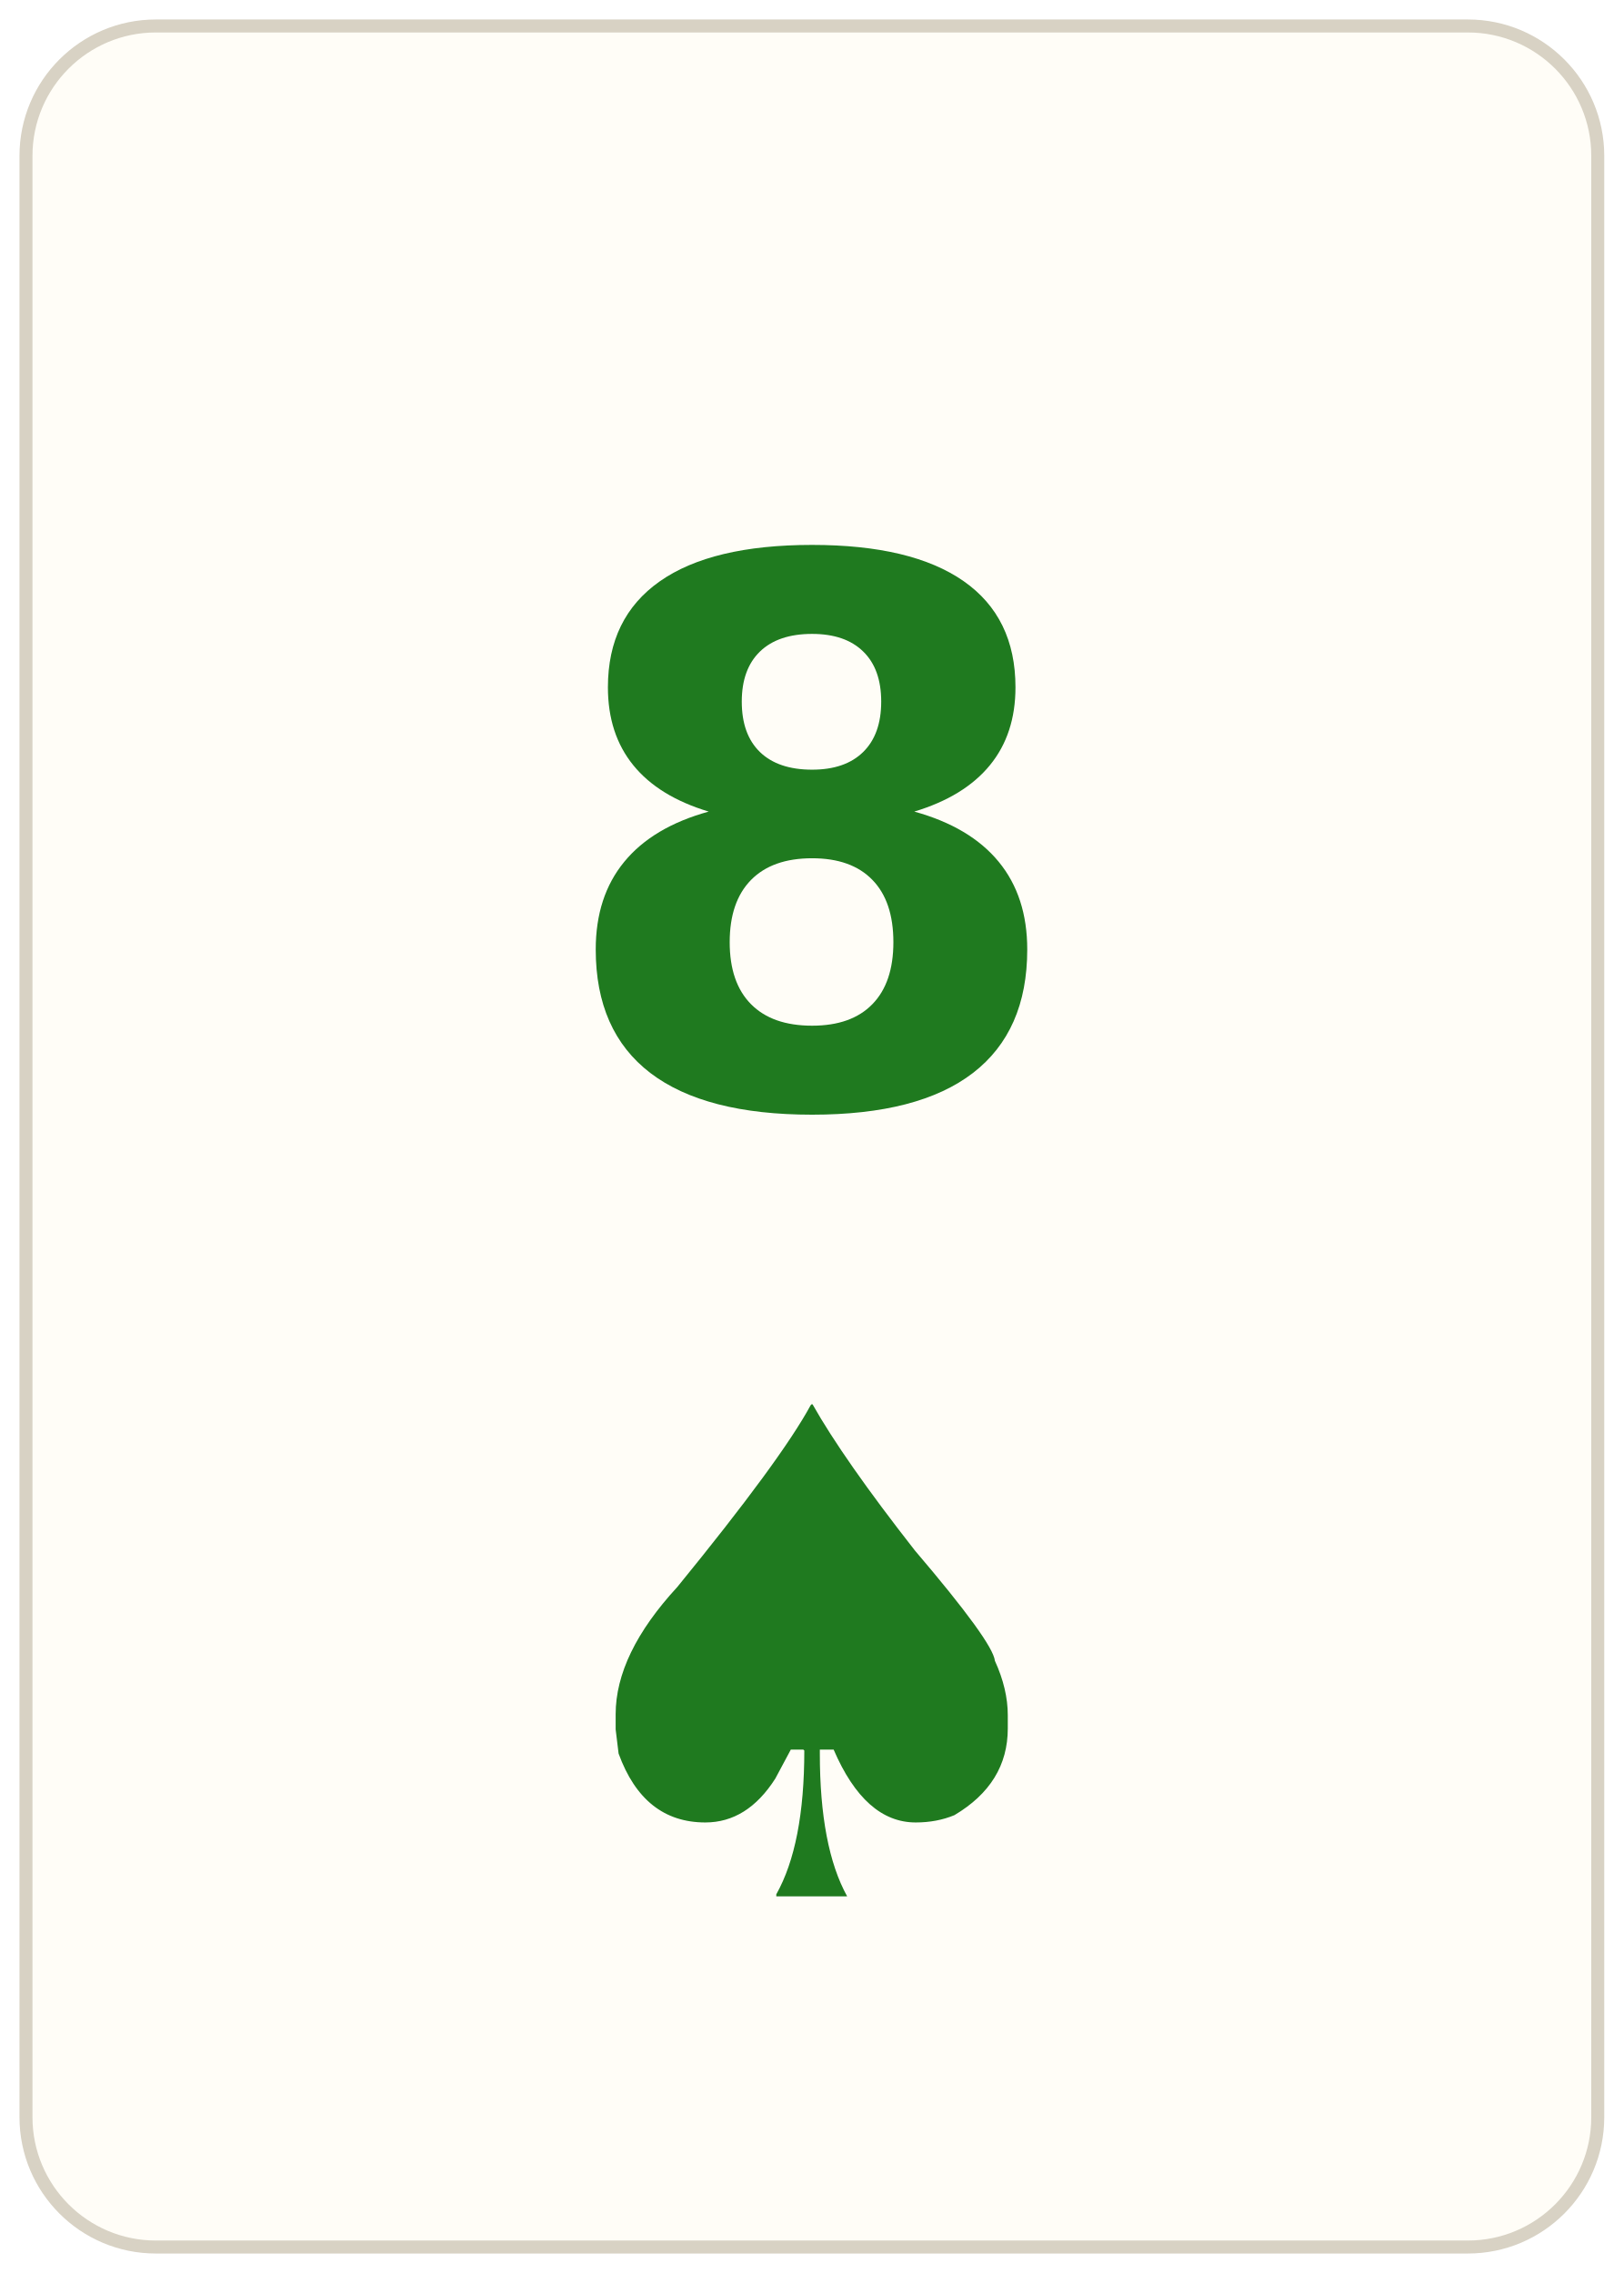
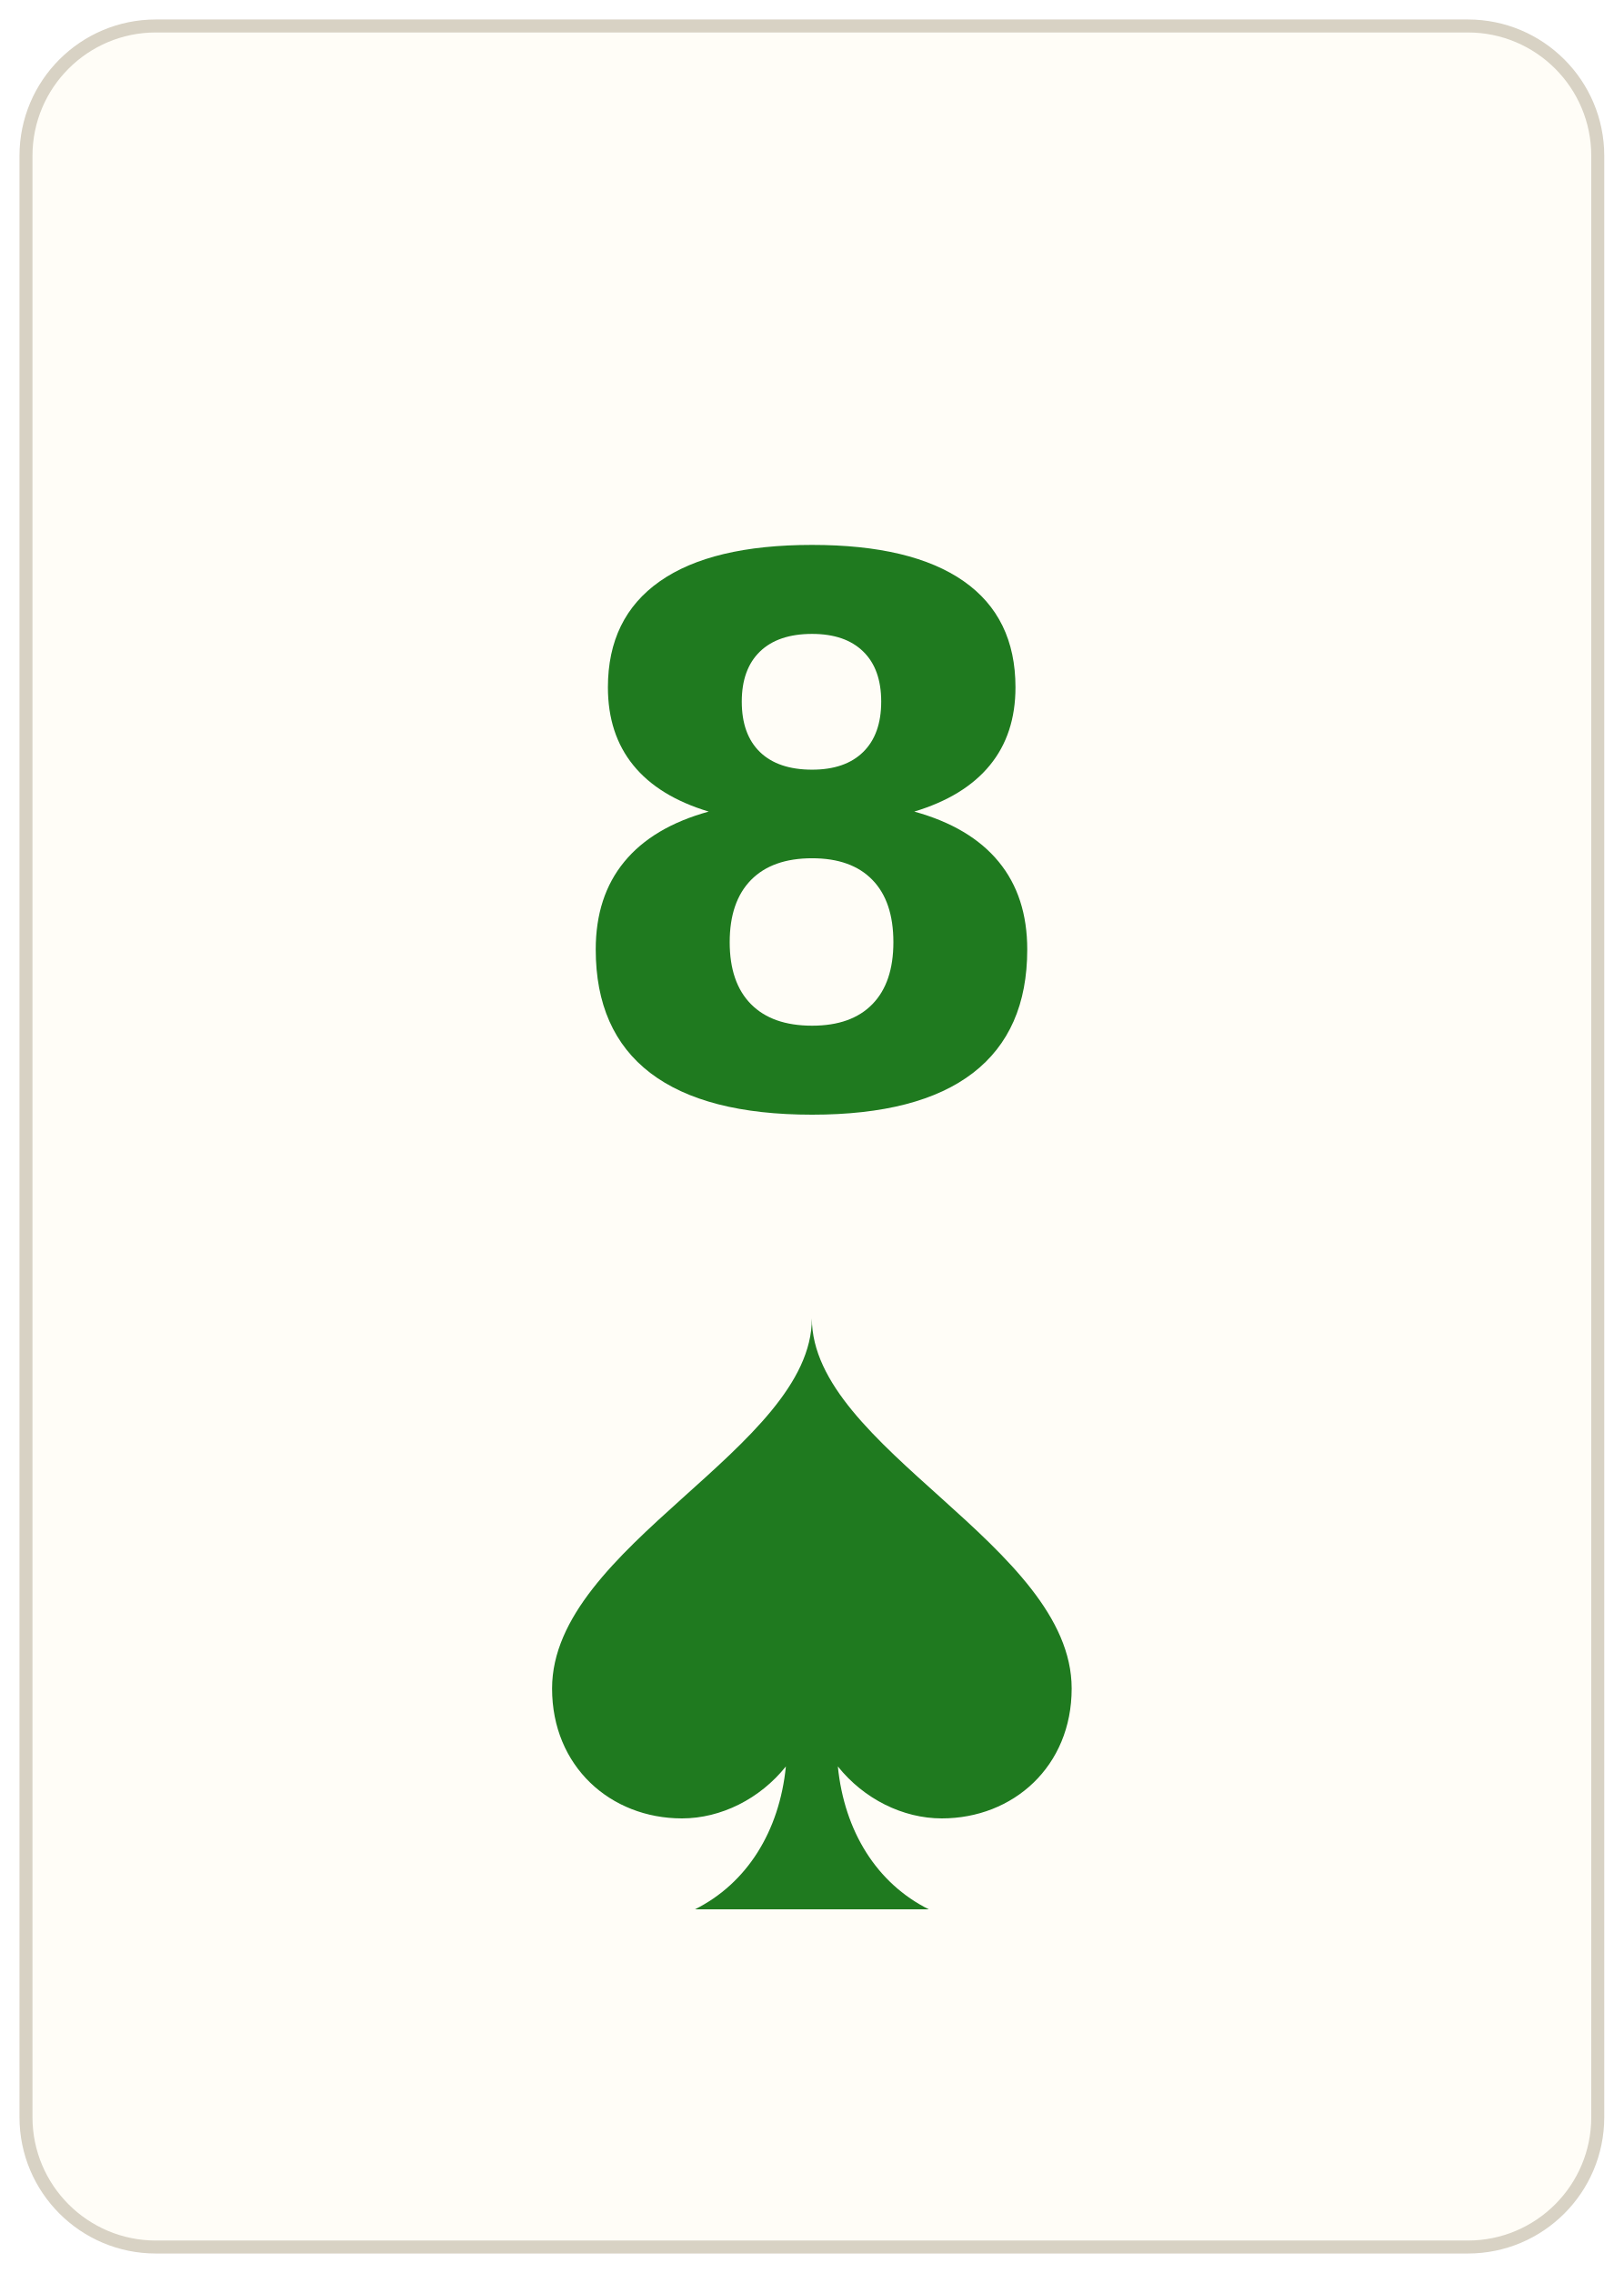
<svg xmlns="http://www.w3.org/2000/svg" viewBox="0 0 250 350" font-family="'DejaVu Sans','Arial Unicode MS','Segoe UI Symbol',sans-serif">
  <rect x="4" y="4" width="242" height="342" rx="20" ry="20" fill="#fffdf7" stroke="#d8d2c4" stroke-width="2" />
-   <g fill="#1f7a1f" text-anchor="middle">
-     <text x="125" y="170" font-size="116" font-weight="700">8</text>
-     <text x="125" y="292" font-size="104">♠</text>
+   <text x="125" y="170" font-size="116" font-weight="700" fill="#1f7a1f" text-anchor="middle">8</text>
+   <g transform="translate(75 198)" fill="#1f7a1f">
+     <path d="M50 5 C 50 25 90 40 90 62 C 90 74 81 82 70 82 C 64 82 58 79 54 74 C 55 84 60 92 68 96 L32 96 C 40 92 45 84 46 74 C 42 79 36 82 30 82 C 19 82 10 74 10 62 C 10 40 50 25 50 5 Z" />
  </g>
</svg>
